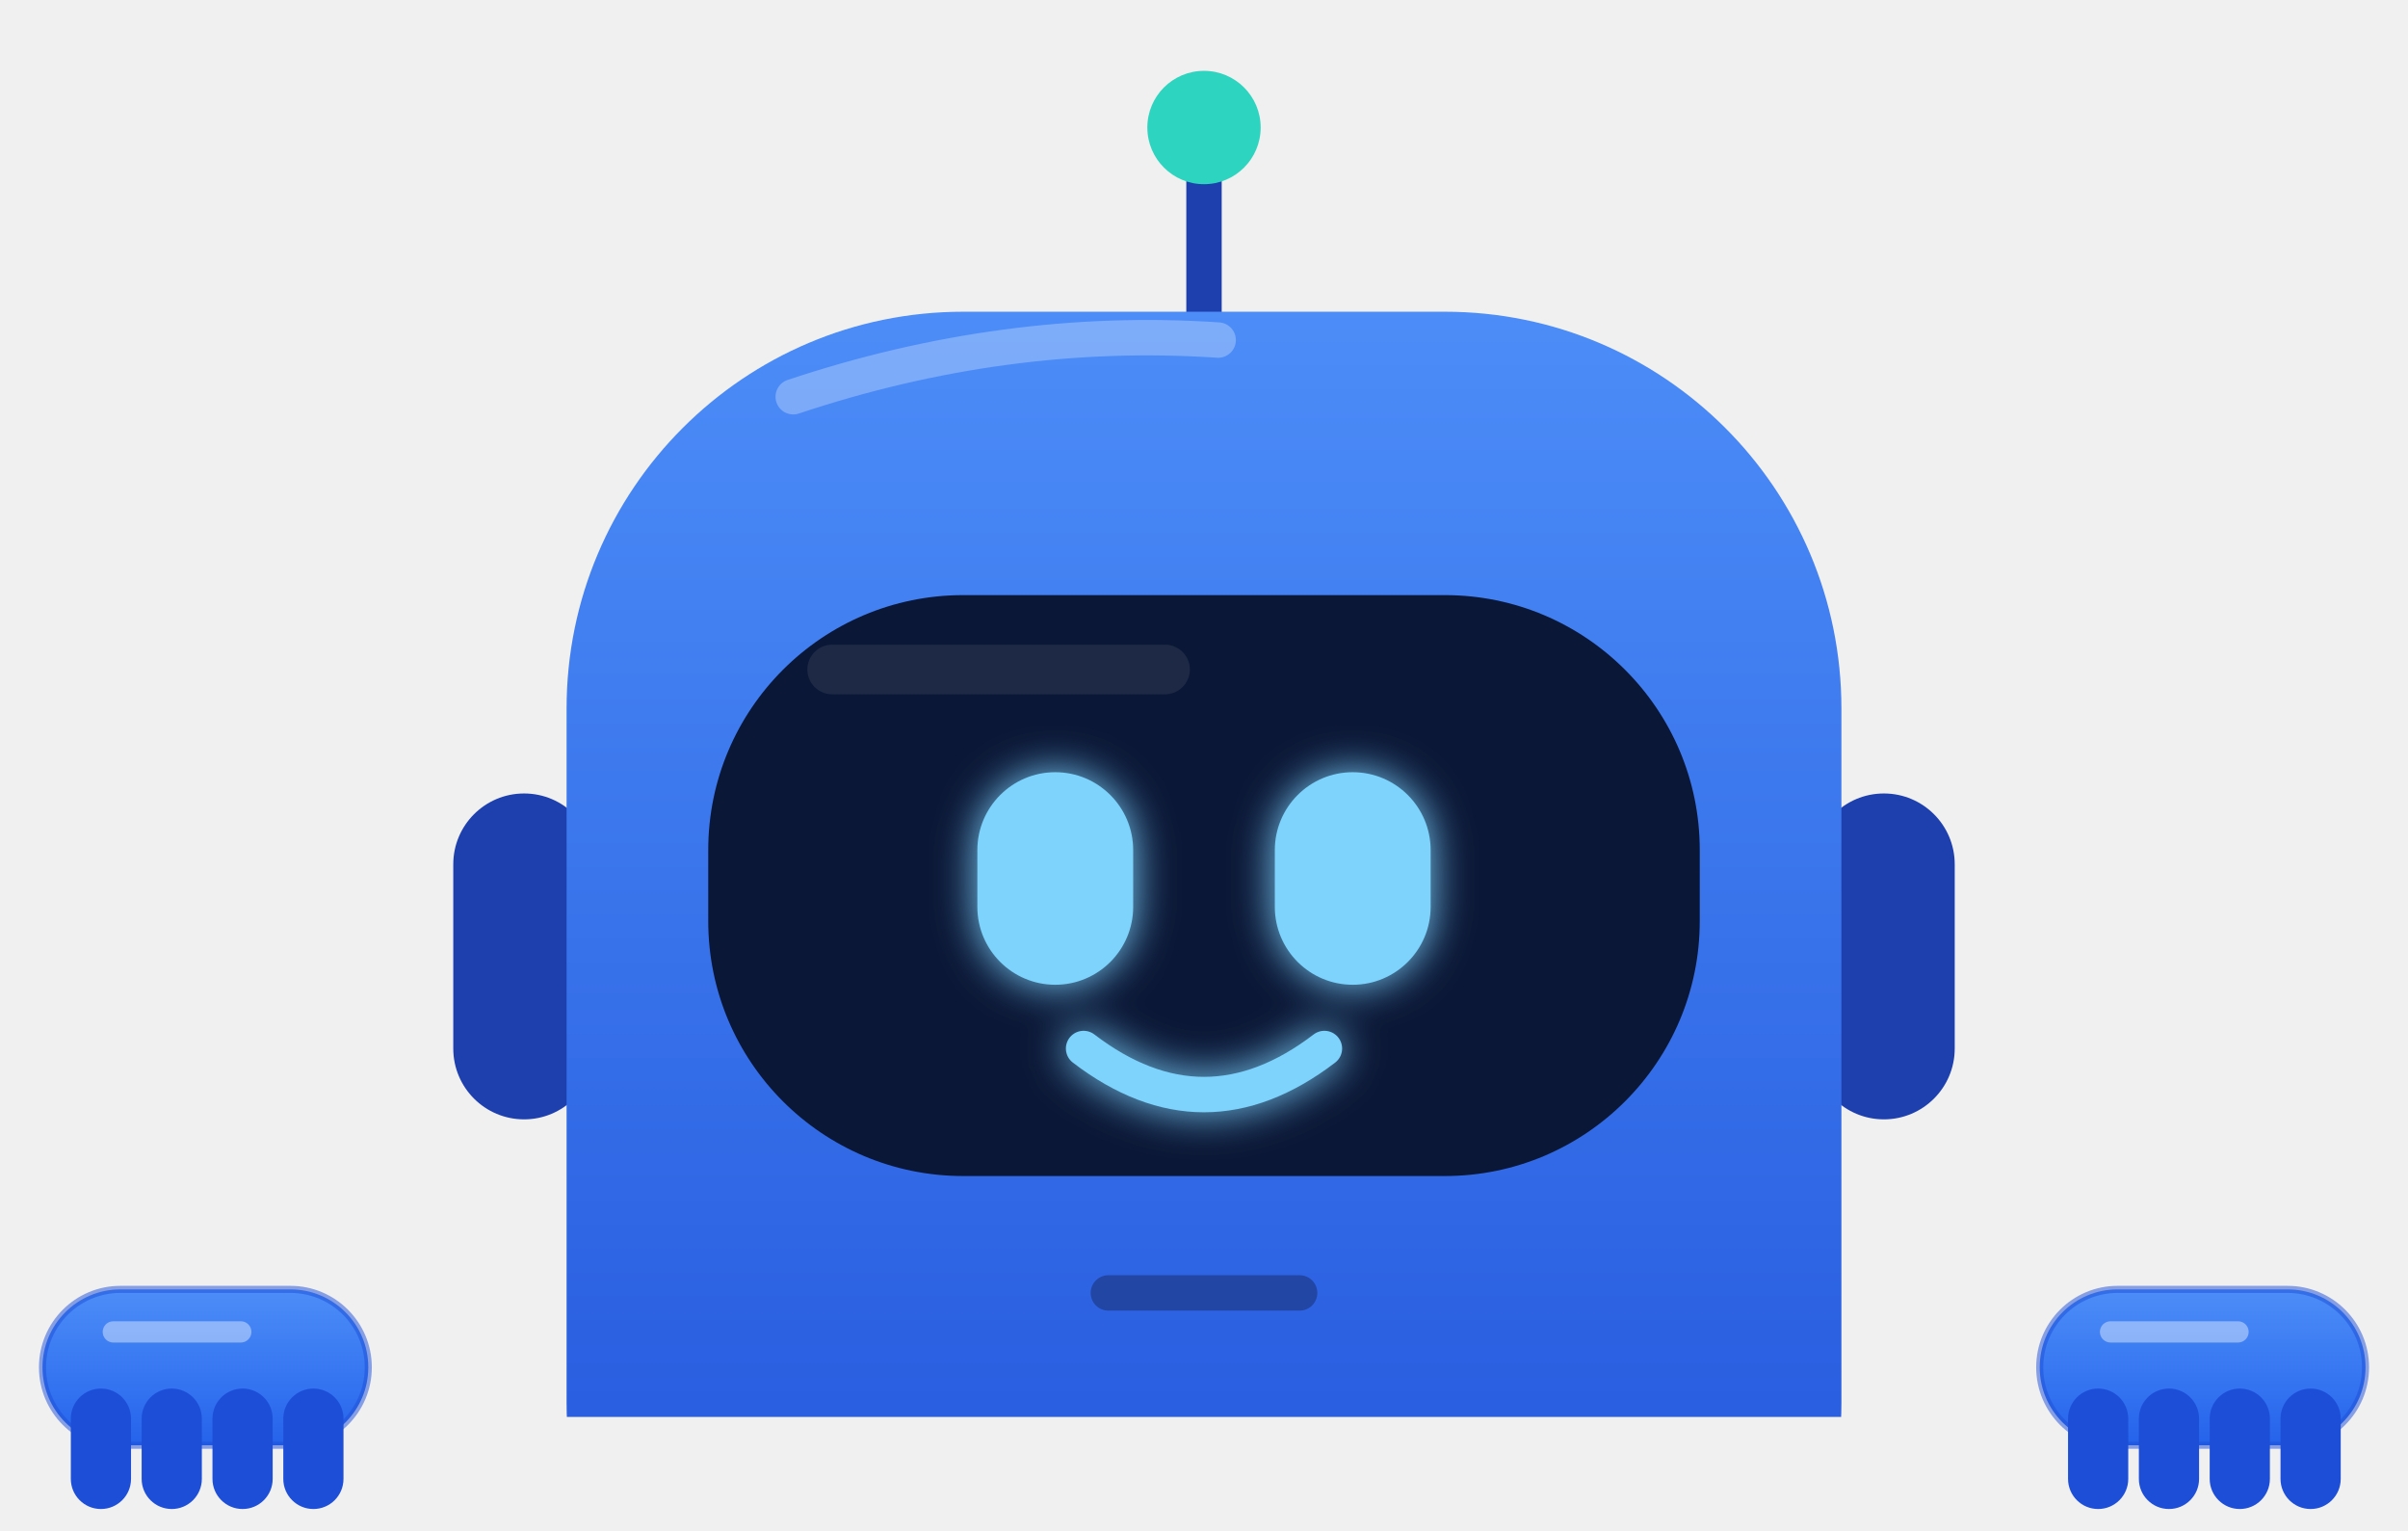
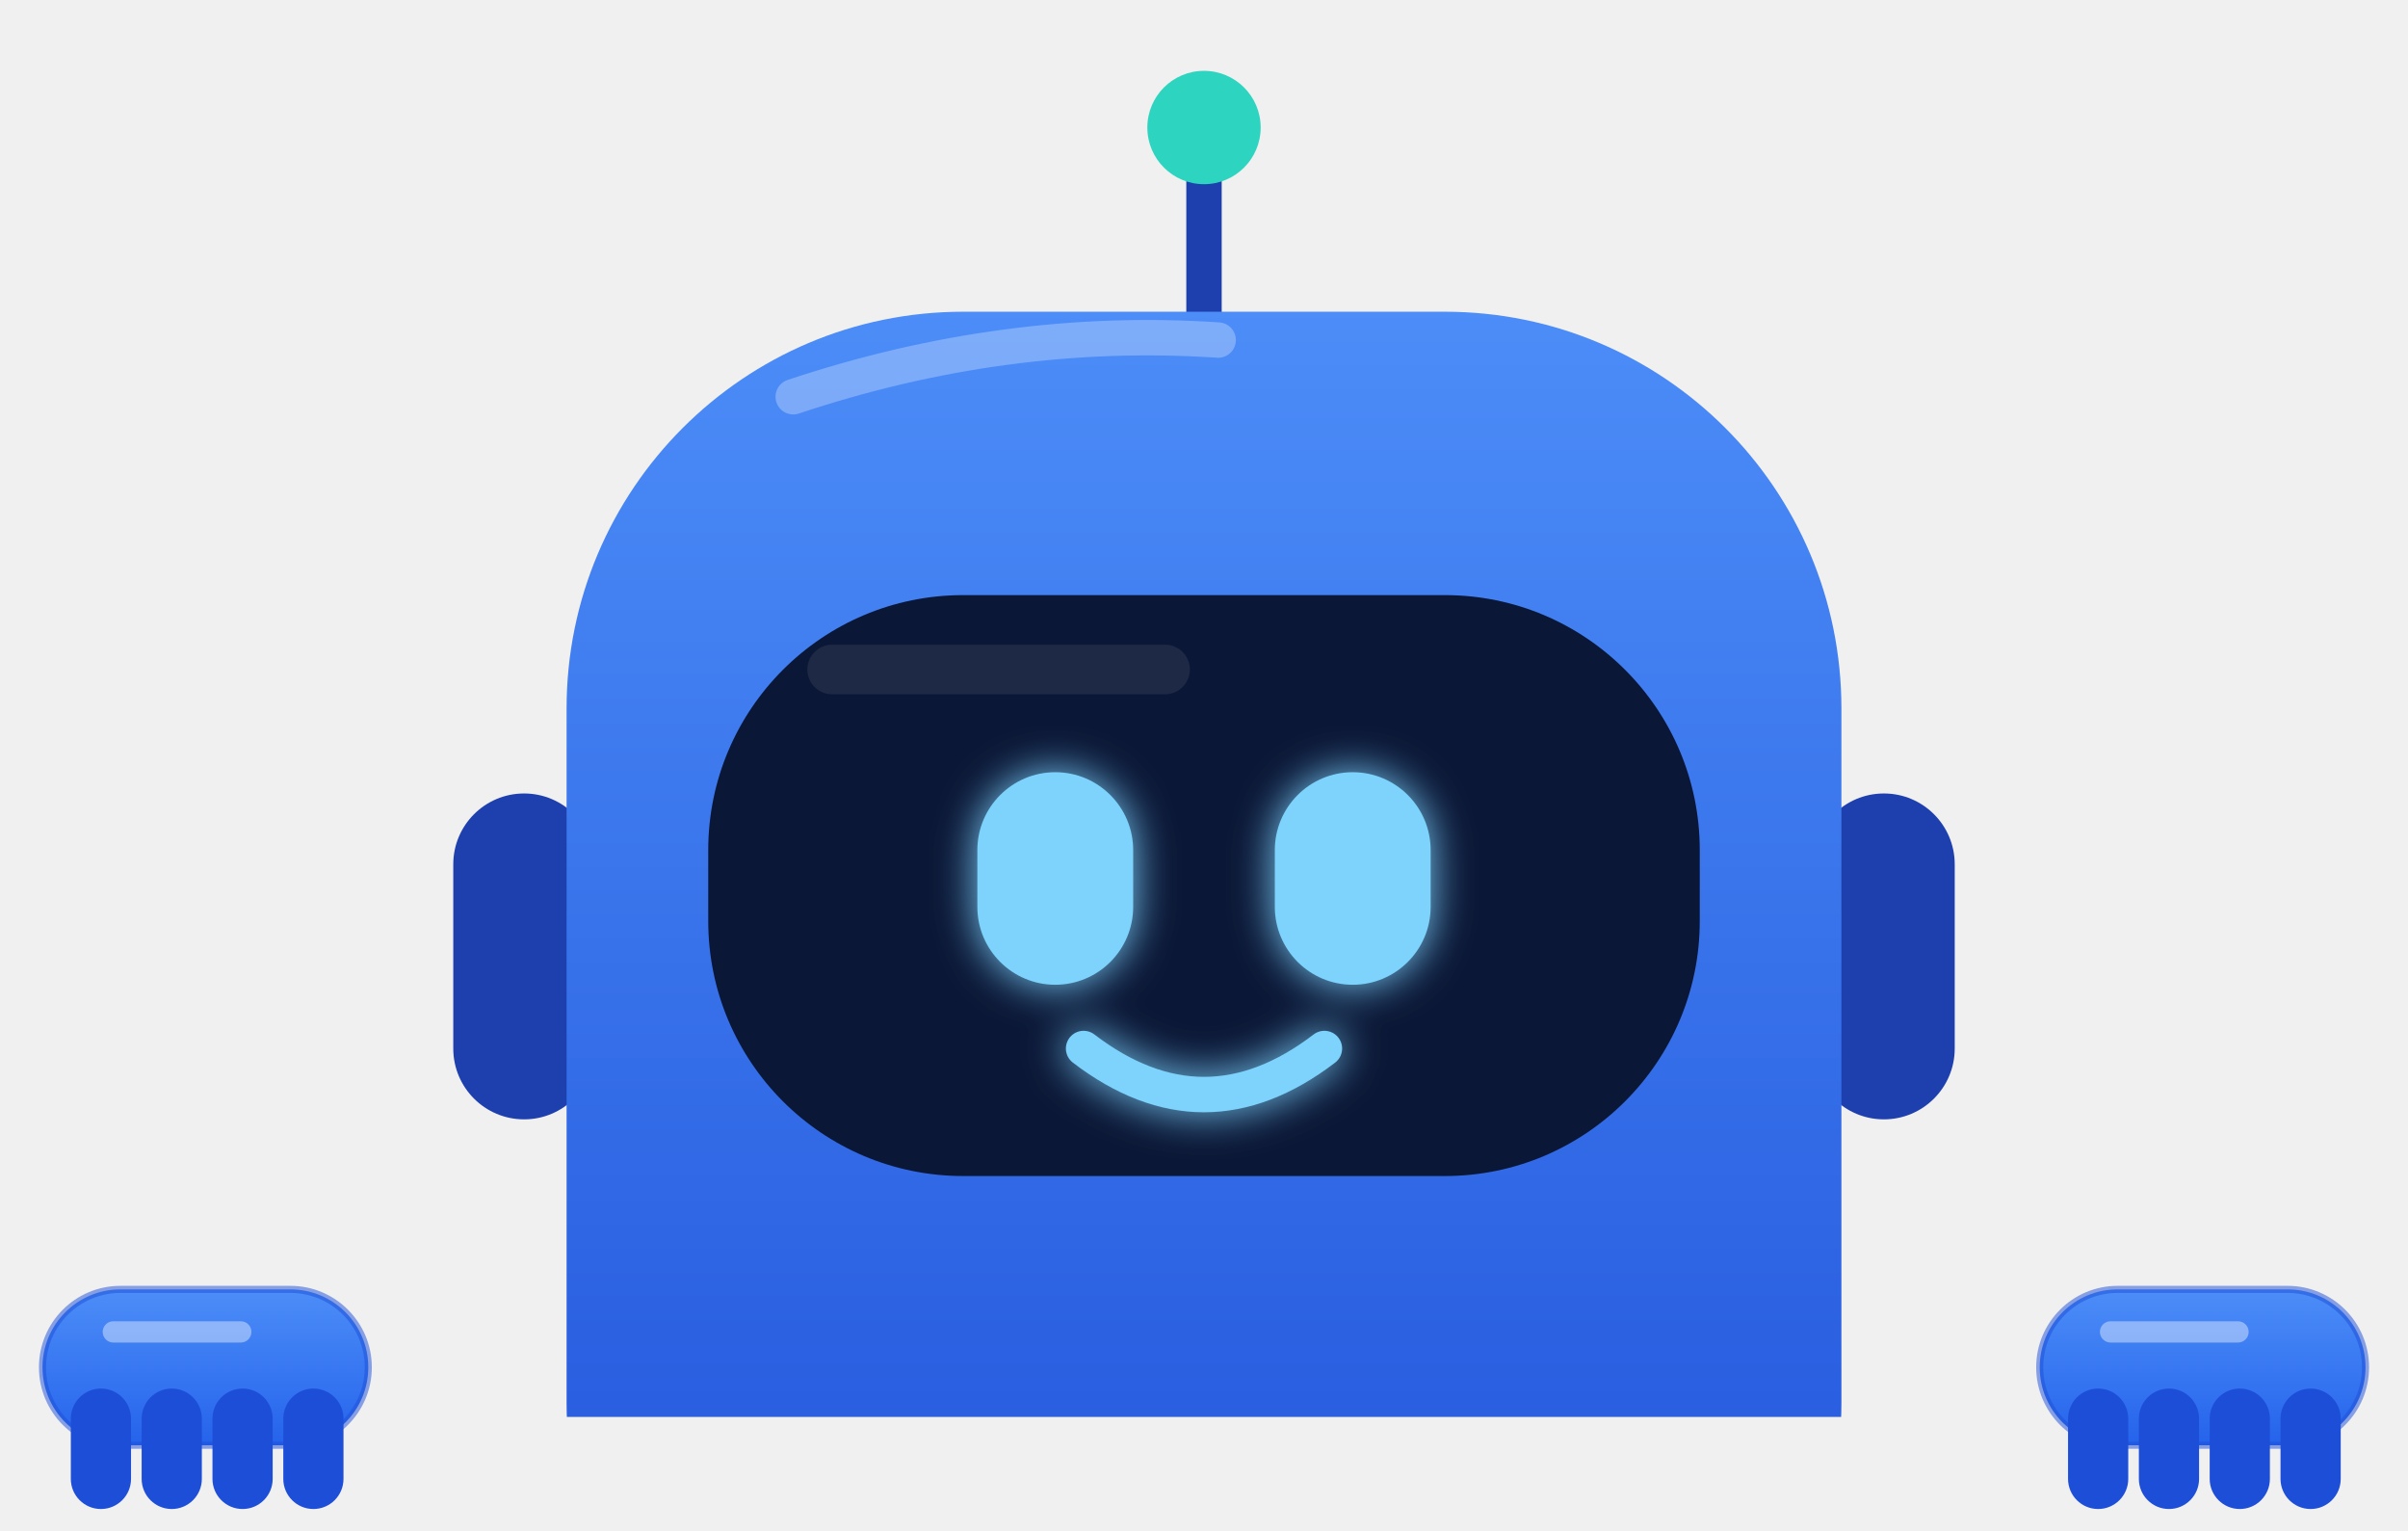
<svg xmlns="http://www.w3.org/2000/svg" viewBox="0 0 340 216" width="340" height="216">
  <style>
    .head { animation: rise 20.5s infinite; }
    .eyes { animation: look 20.5s infinite ease-in-out; }
    .eye { transform-box: fill-box; transform-origin: center; animation: blink 20.5s infinite; }
    .hand { animation: grip 20.5s infinite ease-out; }
    .hand-r { animation-delay: .09s; }
    @keyframes rise {
      0%, 2.4% { transform: translateY(232px); animation-timing-function: cubic-bezier(.3,.75,.35,1); }
      14.1%, 25.4% { transform: translateY(72px); animation-timing-function: cubic-bezier(.3,.75,.35,1); }
      33.2%, 40% { transform: translateY(44px); animation-timing-function: cubic-bezier(.3,.75,.35,1); }
      48.3%, 66.3% { transform: translateY(0); animation-timing-function: ease-in-out; }
      74.6%, 80% { transform: translateY(72px); animation-timing-function: cubic-bezier(.5,0,.75,.4); }
      89.3%, 100% { transform: translateY(232px); }
    }
    @keyframes look {
      0%, 14.1% { transform: translate(0, 0); }
      15.5%, 19.5% { transform: translate(-12px, -2px); }
      21%, 24% { transform: translate(12px, -2px); }
      25.5%, 50% { transform: translate(0, 0); }
      51.5%, 55% { transform: translate(-12px, 3px); }
      56.5%, 60% { transform: translate(12px, -4px); }
      61.5%, 74.6% { transform: translate(0, 0); }
      76%, 79% { transform: translate(10px, -3px); }
      80.5%, 100% { transform: translate(0, 0); }
    }
    @keyframes blink {
      0%, 25.6%, 26.4%, 34.4%, 35.2%, 35.8%, 36.6%, 63%, 63.8%, 100% { transform: scaleY(1); }
      26%, 34.8%, 36.2%, 63.4% { transform: scaleY(.08); }
    }
    @keyframes grip {
      0% { opacity: 0; translate: 0 14px; }
      2.4%, 89.3% { opacity: 1; translate: 0 0; }
      91.5%, 100% { opacity: 0; translate: 0 16px; }
    }
    @media (prefers-reduced-motion: reduce) {
      .head, .eyes, .eye { animation: none; }
      .head { transform: translateY(44px); }
      .hand { animation: none; opacity: 1; }
    }
  </style>
  <defs>
    <linearGradient id="vHead" x1="0" y1="0" x2="0" y2="1">
      <stop offset="0" stop-color="#4C8DF8" />
      <stop offset="1" stop-color="#1D4ED8" />
    </linearGradient>
    <linearGradient id="vHand" x1="0" y1="0" x2="0" y2="1">
      <stop offset="0" stop-color="#4C8DF8" />
      <stop offset="1" stop-color="#2563EB" />
    </linearGradient>
    <filter id="vGlow" x="-60%" y="-60%" width="220%" height="220%">
      <feGaussianBlur stdDeviation="3" result="b" />
      <feMerge>
        <feMergeNode in="b" />
        <feMergeNode in="SourceGraphic" />
      </feMerge>
    </filter>
  </defs>
  <clipPath id="vEdge">
    <rect x="0" y="0" width="340" height="200" />
  </clipPath>
  <g clip-path="url(#vEdge)">
    <g transform="translate(50 0)">
      <g class="head">
        <line x1="120" y1="46" x2="120" y2="24" stroke="#1E40AF" stroke-width="5" stroke-linecap="round" />
        <circle cx="120" cy="18" r="8" fill="#2DD4BF" />
        <rect x="14" y="112" width="20" height="46" rx="10" fill="#1E40AF" />
        <rect x="206" y="112" width="20" height="46" rx="10" fill="#1E40AF" />
        <rect x="30" y="44" width="180" height="210" rx="56" fill="url(#vHead)" />
        <path d="M62 56 q30 -10 60 -8" stroke="#fff" stroke-opacity=".28" stroke-width="5" stroke-linecap="round" fill="none" />
        <rect x="50" y="84" width="140" height="82" rx="36" fill="#0B1736" />
        <rect x="64" y="91" width="54" height="7" rx="3.5" fill="#fff" fill-opacity=".08" />
        <g class="eyes" filter="url(#vGlow)" fill="#7DD3FC">
          <rect class="eye" x="88" y="109" width="22" height="30" rx="11" />
          <rect class="eye" x="130" y="109" width="22" height="30" rx="11" />
          <path class="smile" d="M103 148 Q120 161 137 148" fill="none" stroke="#7DD3FC" stroke-width="5" stroke-linecap="round" />
        </g>
-         <rect x="104" y="180" width="32" height="5" rx="2.5" fill="#1E3A8A" fill-opacity=".7" />
      </g>
    </g>
  </g>
  <g class="hand" transform="translate(4 178)">
    <rect x="2" y="4" width="46" height="22" rx="11" fill="url(#vHand)" stroke="#1D4ED8" stroke-opacity=".5" />
    <g fill="#1D4ED8">
      <rect x="6" y="18" width="8.5" height="17" rx="4.25" />
      <rect x="16" y="18" width="8.5" height="17" rx="4.25" />
      <rect x="26" y="18" width="8.5" height="17" rx="4.25" />
      <rect x="36" y="18" width="8.5" height="17" rx="4.25" />
    </g>
    <path d="M12 10 h18" stroke="#fff" stroke-opacity=".4" stroke-width="3" stroke-linecap="round" />
  </g>
  <g class="hand hand-r" transform="translate(286 178)">
    <rect x="2" y="4" width="46" height="22" rx="11" fill="url(#vHand)" stroke="#1D4ED8" stroke-opacity=".5" />
    <g fill="#1D4ED8">
      <rect x="6" y="18" width="8.5" height="17" rx="4.25" />
      <rect x="16" y="18" width="8.5" height="17" rx="4.25" />
      <rect x="26" y="18" width="8.5" height="17" rx="4.25" />
      <rect x="36" y="18" width="8.5" height="17" rx="4.25" />
    </g>
    <path d="M12 10 h18" stroke="#fff" stroke-opacity=".4" stroke-width="3" stroke-linecap="round" />
  </g>
</svg>
